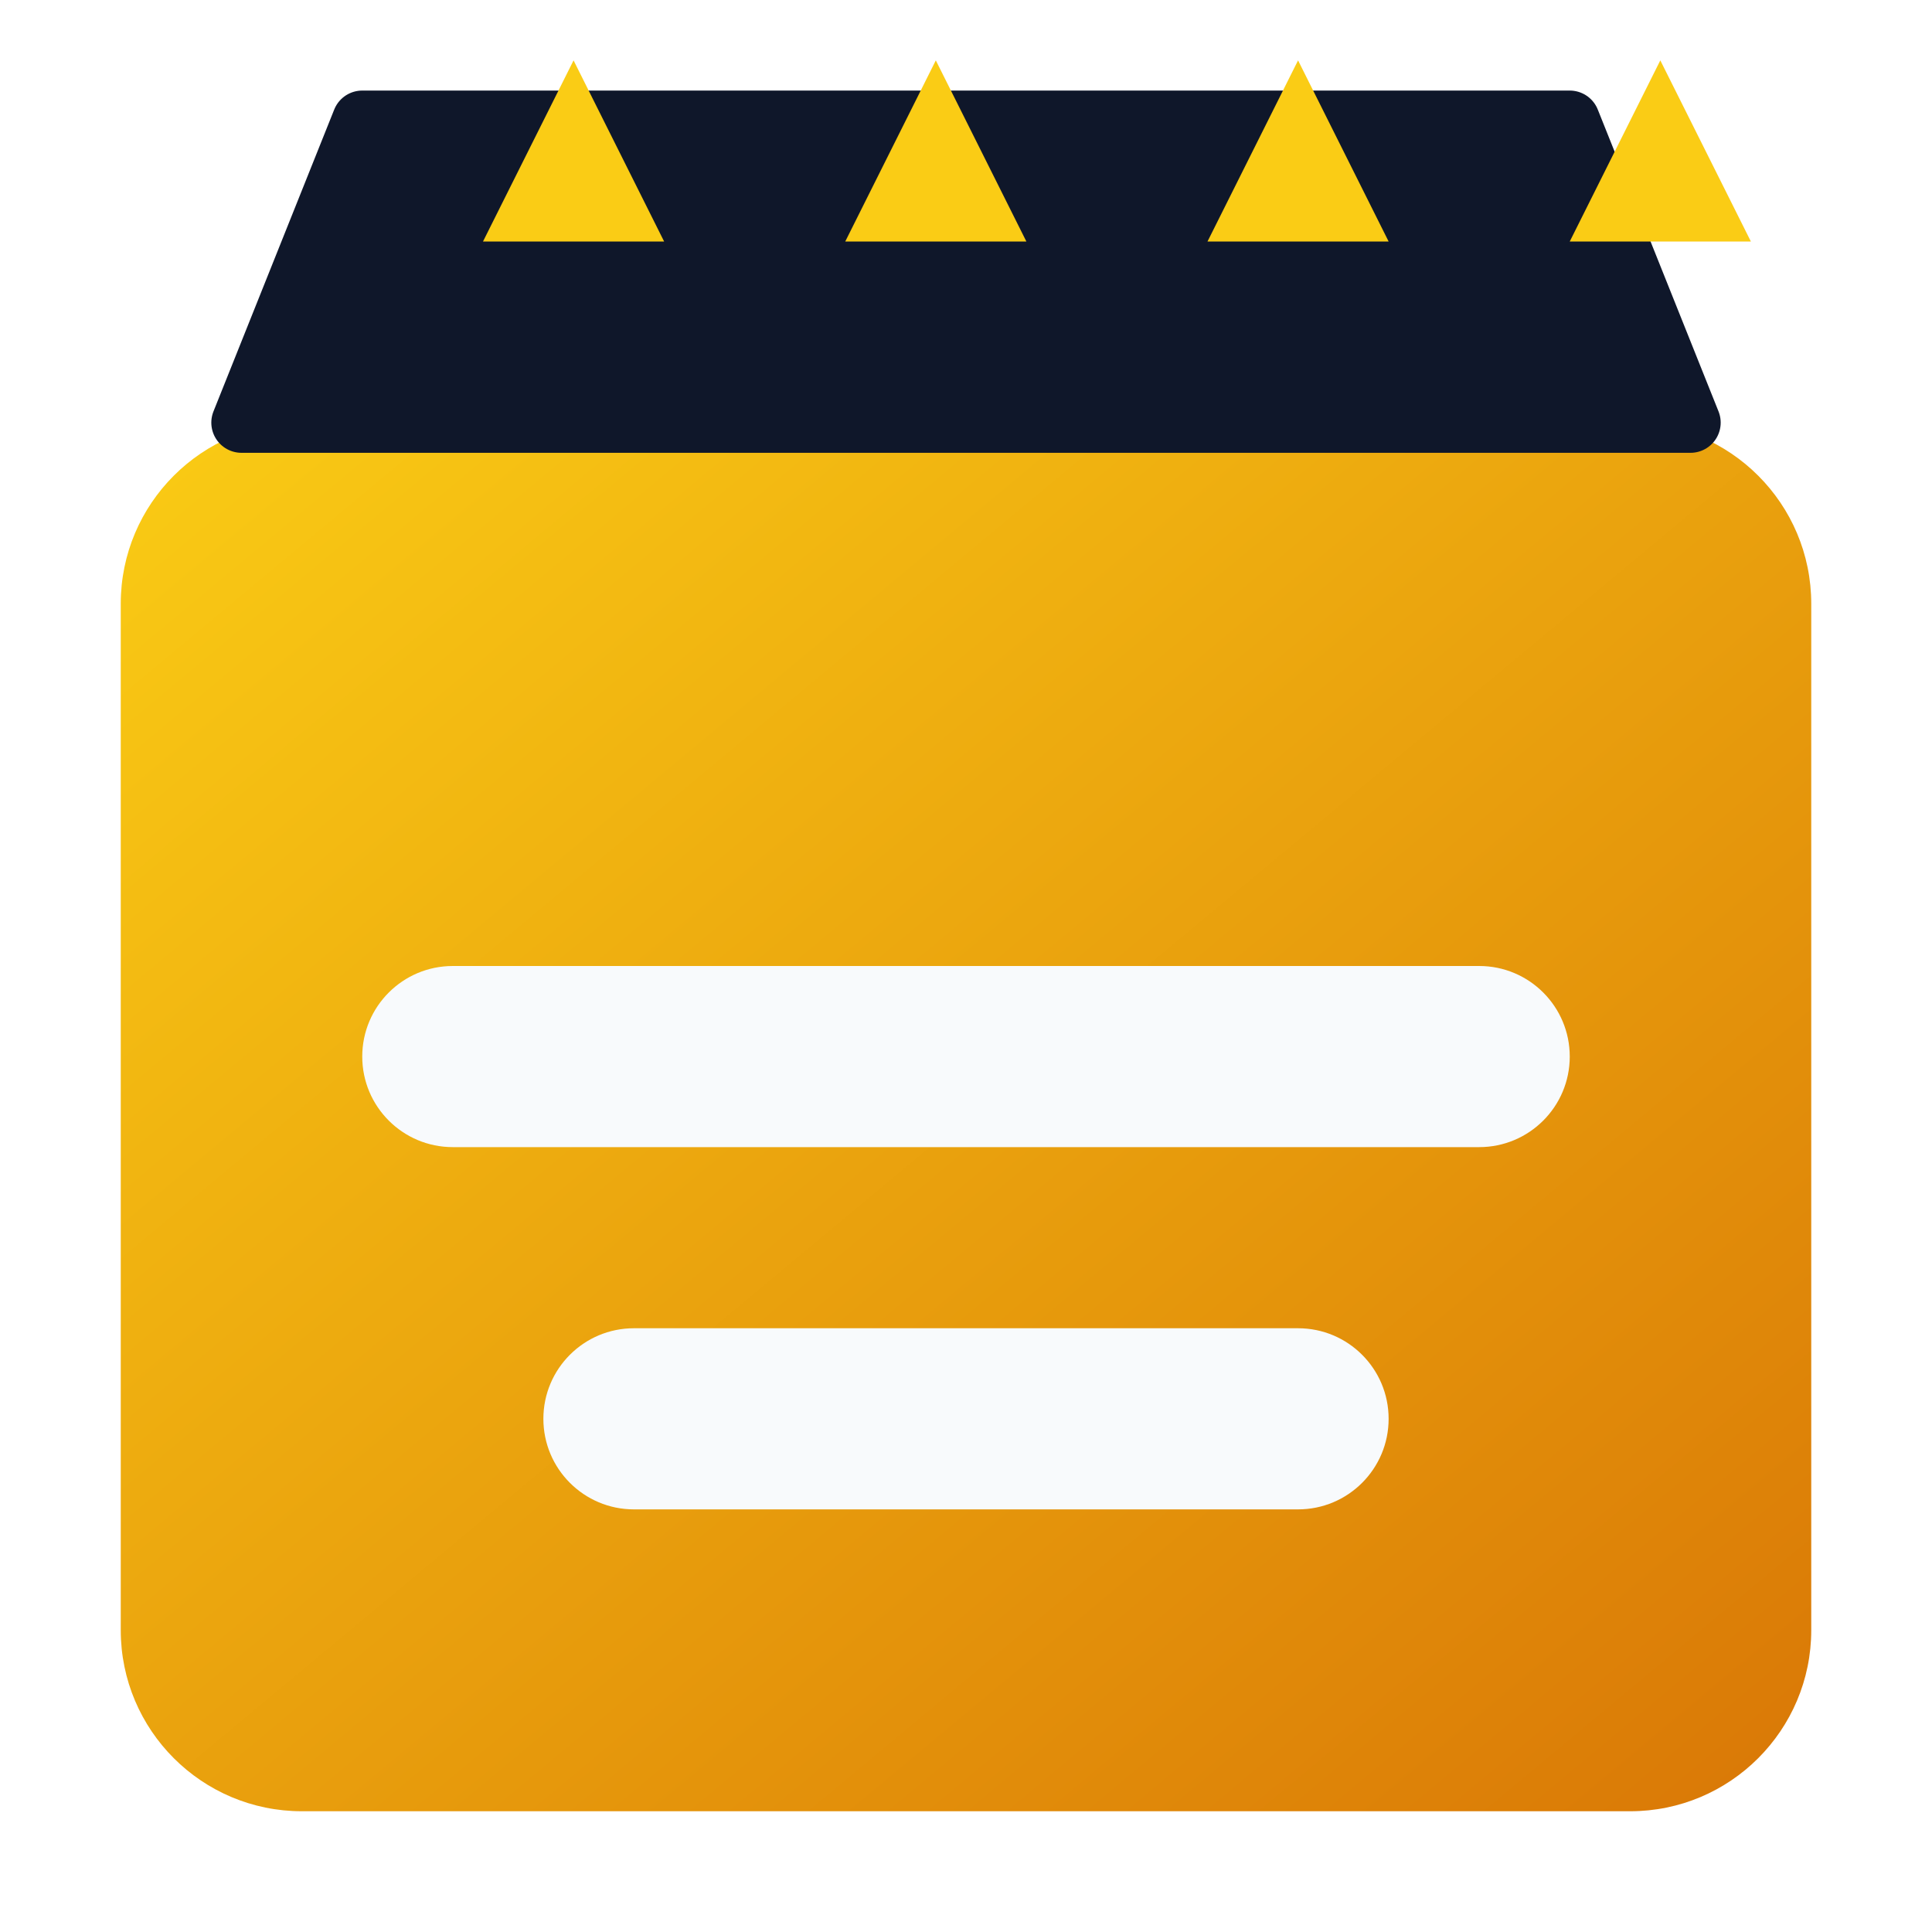
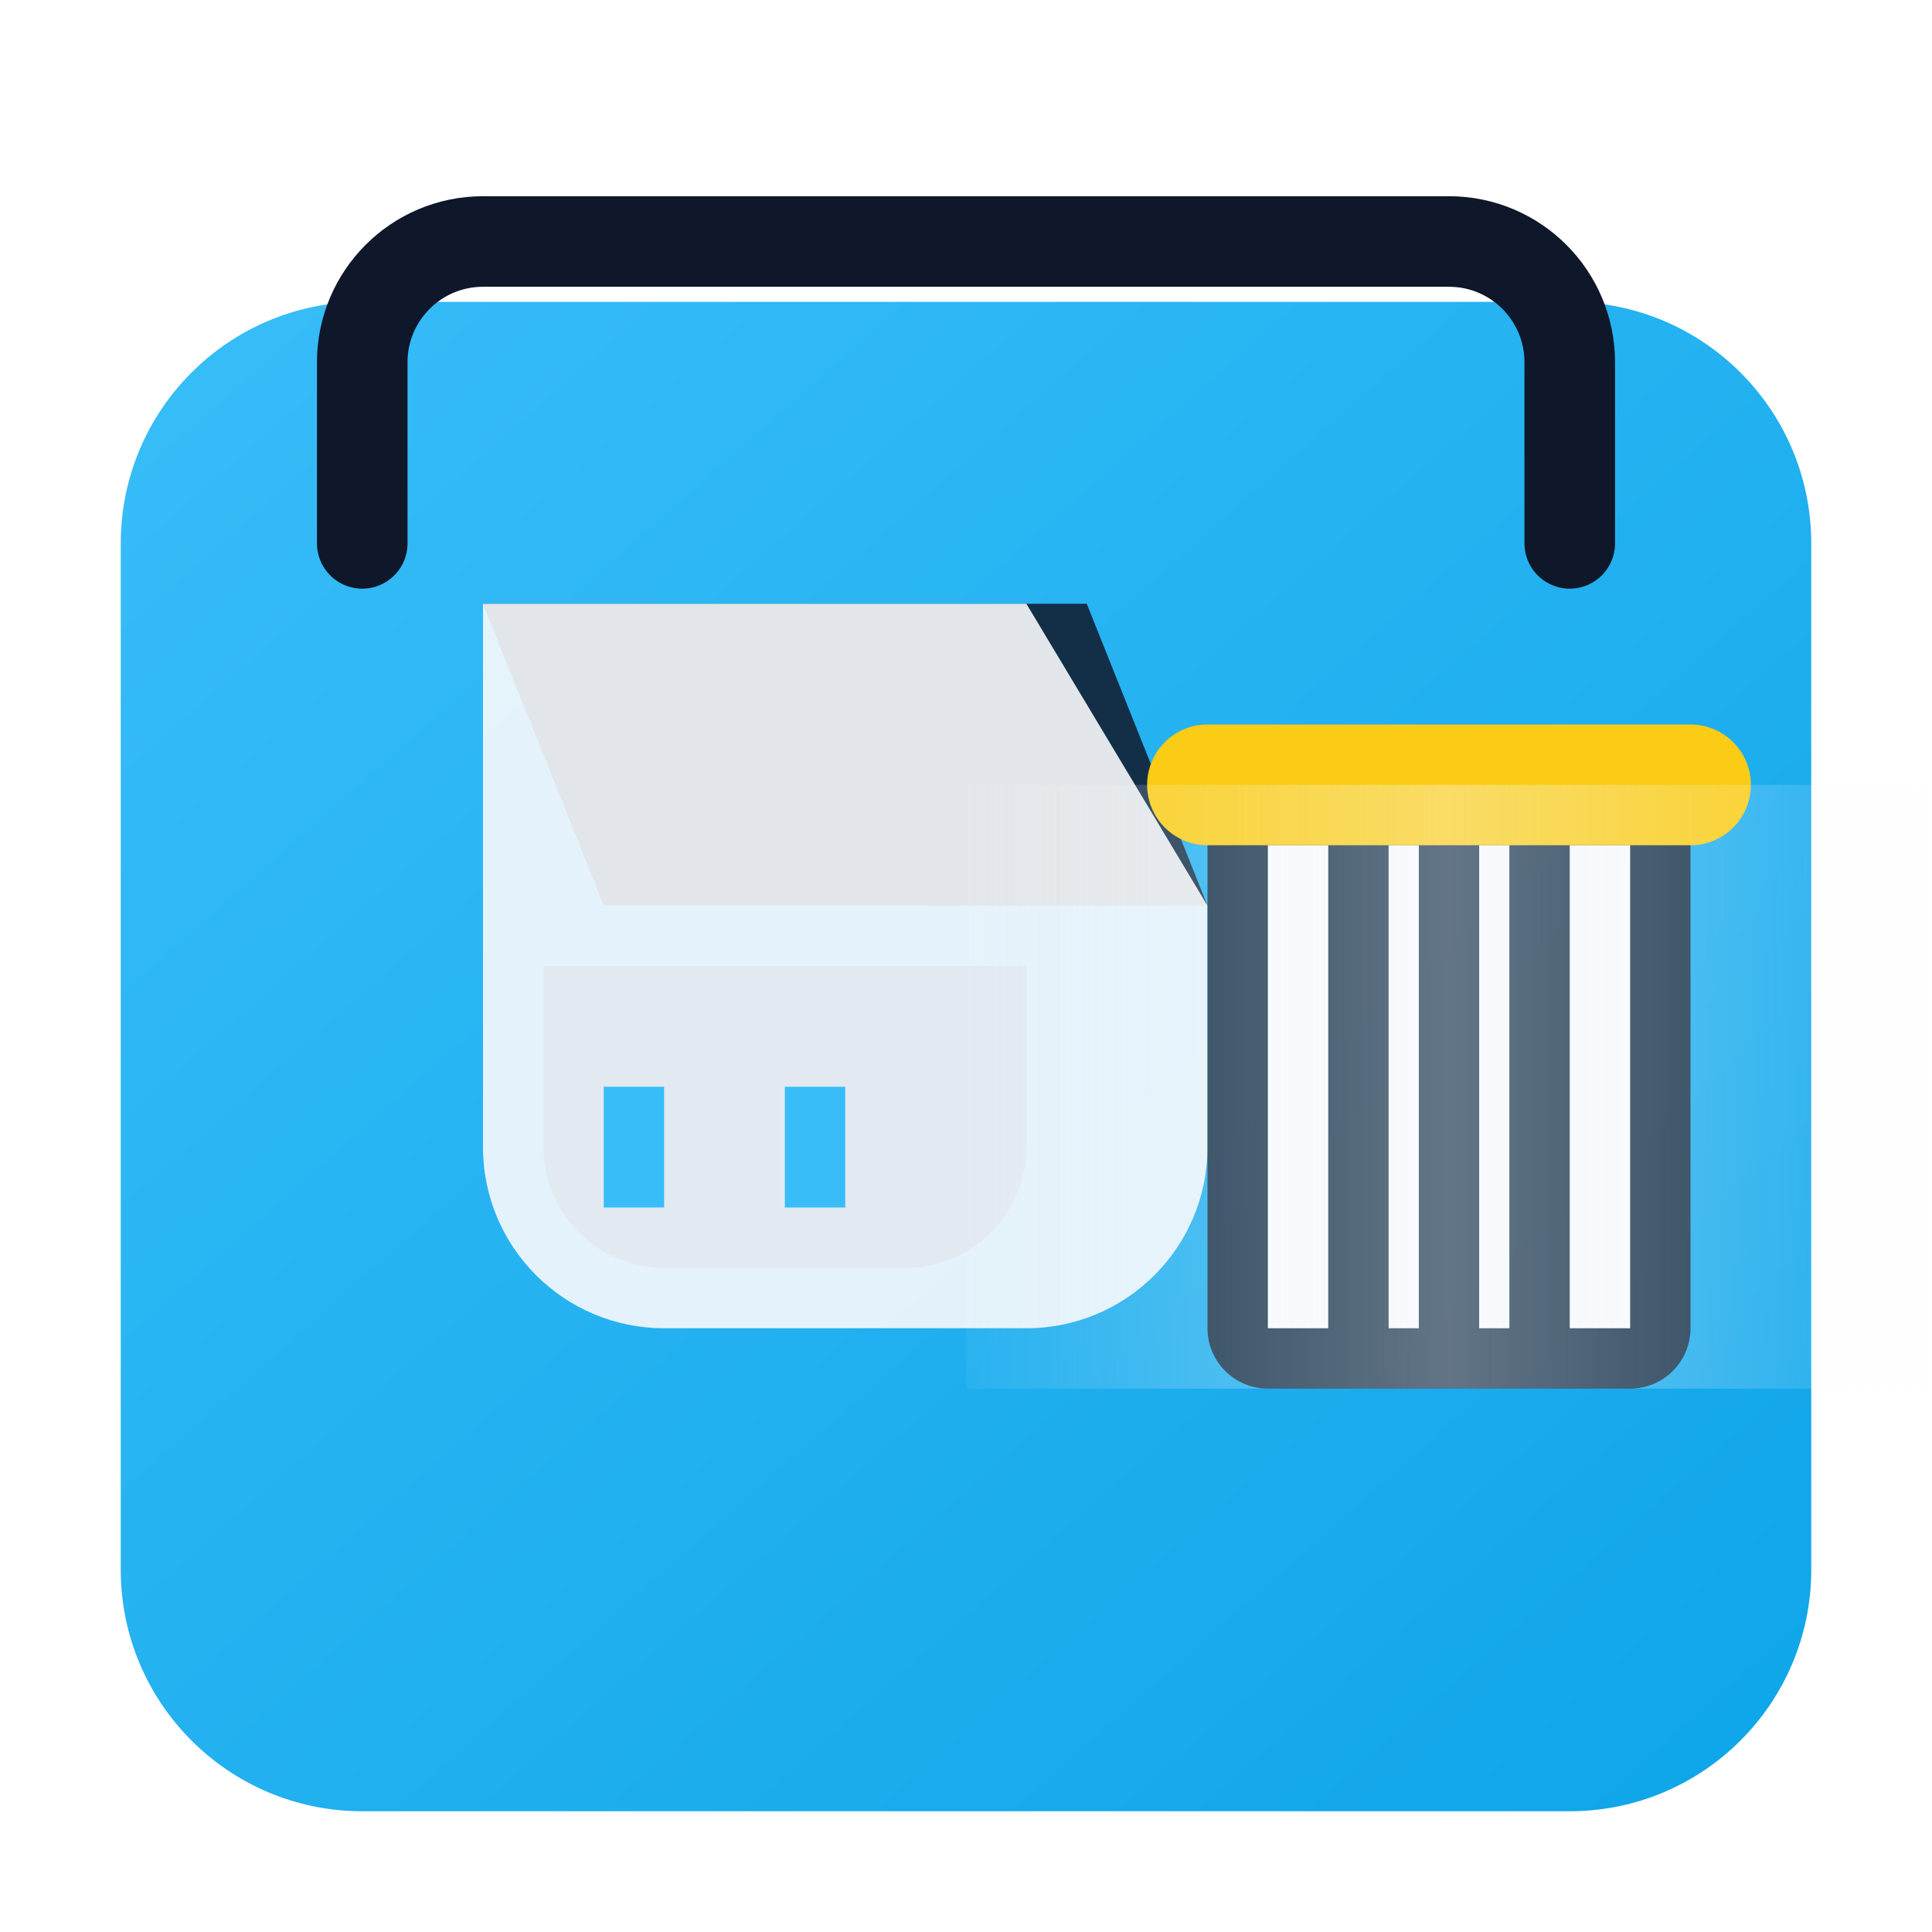
<svg xmlns="http://www.w3.org/2000/svg" viewBox="0 0 64 64" role="img" aria-labelledby="title desc">
  <defs>
    <linearGradient id="bg" x1="0%" x2="100%" y1="0%" y2="100%">
-       <stop offset="0%" stop-color="#facc15" />
-       <stop offset="100%" stop-color="#d97706" />
+       <stop offset="0%" stop-color="#38bdf8" />
+       <stop offset="100%" stop-color="#0ea5e9" />
+     </linearGradient>
+     <linearGradient id="beam" x1="0%" x2="100%" y1="0%" y2="0%">
+       <stop offset="0%" stop-color="rgba(248, 250, 252, 0.05)" />
+       <stop offset="50%" stop-color="rgba(248, 250, 252, 0.35)" />
+       <stop offset="100%" stop-color="rgba(248, 250, 252, 0.05)" />
    </linearGradient>
  </defs>
-   <rect x="4" y="14" width="56" height="46" rx="6" fill="url(#bg)" />
-   <path d="M8 14h48l-4-10H12z" fill="#0f172a" stroke="#0f172a" stroke-linejoin="round" stroke-width="2" />
-   <g fill="#f8fafc">
-     <rect x="12" y="32" width="40" height="6" rx="3" />
-     <rect x="18" y="44" width="28" height="6" rx="3" />
+   <rect x="4" y="10" width="56" height="50" rx="8" fill="url(#bg)" />
+   <g fill="#0f172a">
+     <path d="M16 20h20l4 10H20z" opacity="0.85" />
+     <path d="M16 20v18a6 6 0 0 0 6 6h12a6 6 0 0 0 6-6V30l-6-10H16z" fill="#f8fafc" opacity="0.9" />
+     <path d="M18 32h16v6a4 4 0 0 1-4 4h-8a4 4 0 0 1-4-4z" fill="#e2e8f0" opacity="0.9" />
+     <path d="M20 36h2v4h-2zm6 0h2v4h-2z" fill="#38bdf8" />
  </g>
-   <g fill="#facc15">
-     <path d="M16 8h6l-3-6z" />
-     <path d="M28 8h6l-3-6z" />
-     <path d="M40 8h6l-3-6z" />
-     <path d="M52 8h6l-3-6z" />
+   <g transform="translate(38 18)">
+     <rect x="2" y="8" width="16" height="20" rx="2" fill="#0f172a" opacity="0.85" />
+     <g fill="#f8fafc">
+       <rect x="4" y="10" width="2" height="16" />
+       <rect x="8" y="10" width="1" height="16" />
+       <rect x="11" y="10" width="1" height="16" />
+       <rect x="14" y="10" width="2" height="16" />
+     </g>
+     <rect x="0" y="6" width="20" height="4" rx="2" fill="#facc15" />
+     <rect x="-6" y="8" width="32" height="20" fill="url(#beam)" />
  </g>
+   <path d="M12 18v-6a4 4 0 0 1 4-4h32a4 4 0 0 1 4 4v6" fill="none" stroke="#0f172a" stroke-width="3" stroke-linecap="round" />
</svg>
